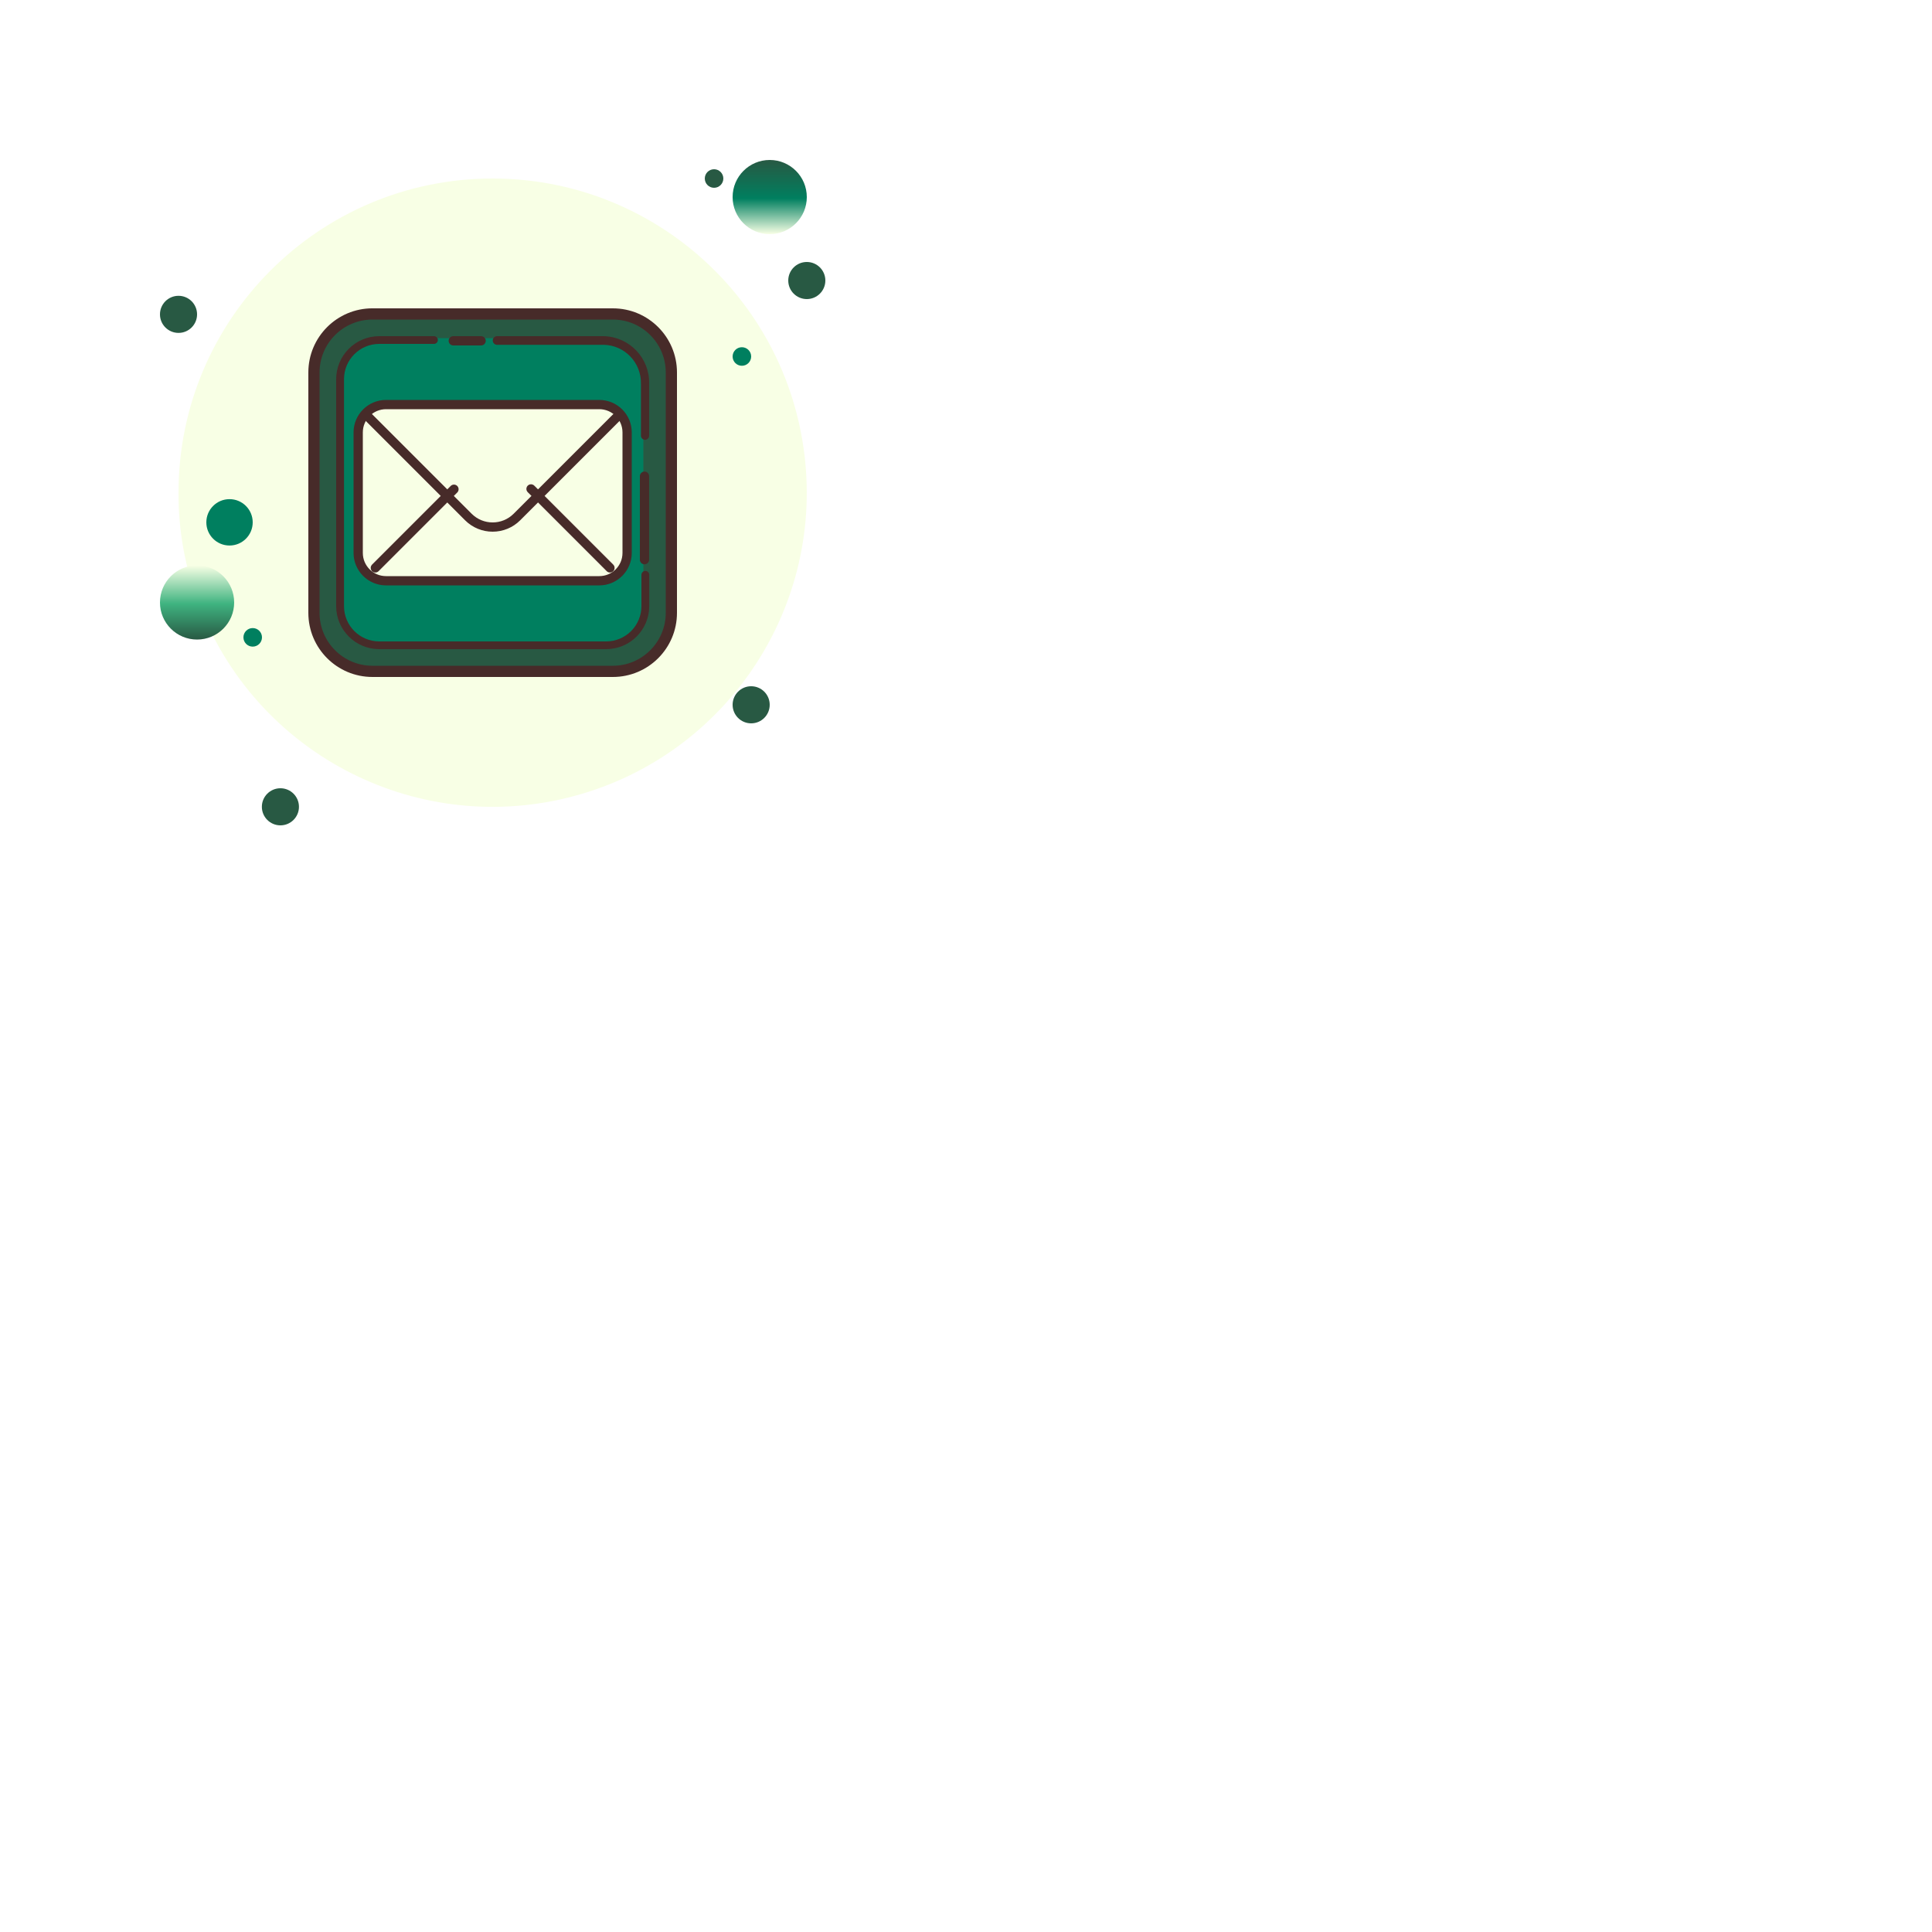
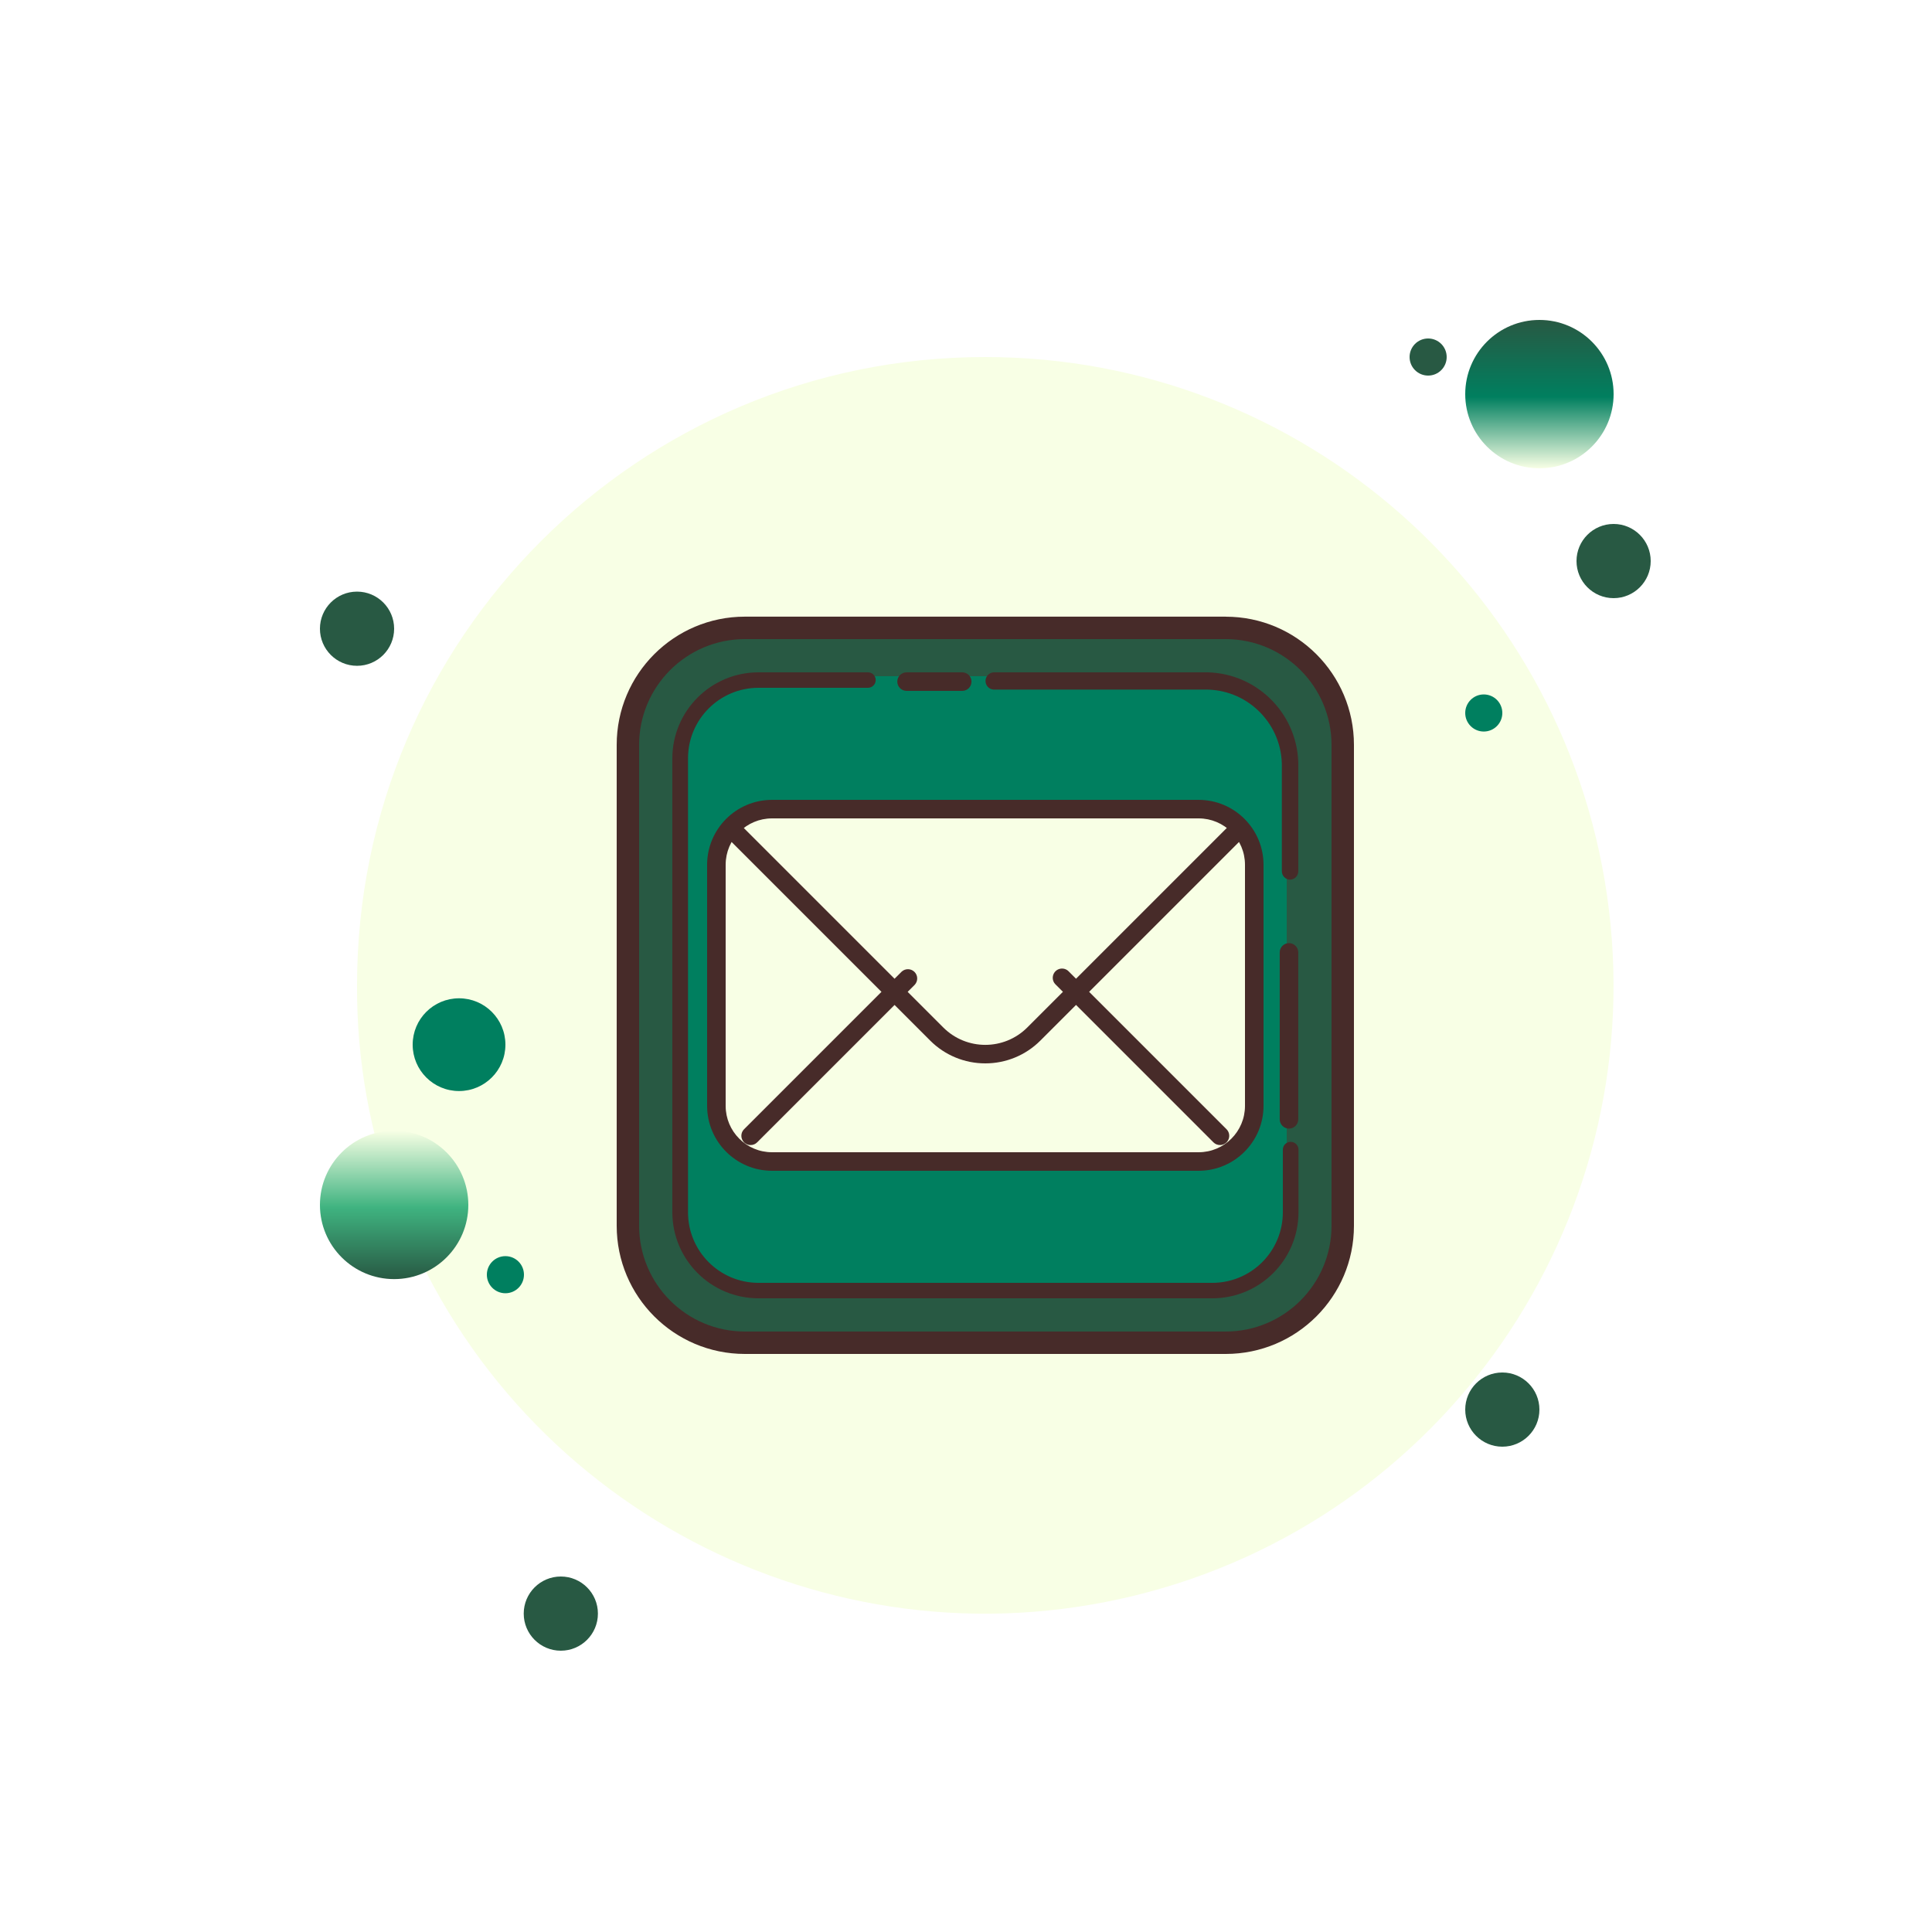
- <svg xmlns="http://www.w3.org/2000/svg" viewBox="0 0 100 100">
+ <svg xmlns="http://www.w3.org/2000/svg" width="50" height="50" viewBox="0 0 50 50">
  <defs>
    <linearGradient id="a" x1="0.5" x2="0.5" y2="1" gradientUnits="objectBoundingBox">
      <stop offset="0" stop-color="#285943" />
      <stop offset="0.519" stop-color="#007f5f" />
      <stop offset="1" stop-color="#f8ffe5" />
    </linearGradient>
    <linearGradient id="b" x1="0.5" x2="0.5" y2="1" gradientUnits="objectBoundingBox">
      <stop offset="0" stop-color="#f8ffe5" />
      <stop offset="0.519" stop-color="#3fb380" />
      <stop offset="1" stop-color="#285943" />
    </linearGradient>
    <clipPath id="d">
      <rect width="50" height="50" />
    </clipPath>
  </defs>
  <g id="c" clip-path="url(#d)">
    <g transform="translate(3 3)">
      <path d="M0,45V0H45V45Z" fill="rgba(221,221,221,0)" />
      <g transform="translate(5.28 5.28)">
-         <circle cx="0.96" cy="0.96" r="0.96" transform="translate(0 7.031)" fill="#285943" />
-         <circle cx="0.48" cy="0.48" r="0.48" transform="translate(28.2 0.48)" fill="#285943" />
-         <path d="M16.26,0A16.26,16.26,0,1,1,1.044,22,15.825,15.825,0,0,1,0,16.26,16.26,16.26,0,0,1,16.26,0Z" transform="translate(0.96 0.96)" fill="#f8ffe5" />
+         <circle cx="0.96" cy="0.96" r="0.96" transform="translate(0 7.031)" fill="#285943" class="svg-darker" />
+         <circle cx="0.48" cy="0.48" r="0.48" transform="translate(28.2 0.48)" fill="#285943" class="svg-darker" />
+         <path d="M16.26,0A16.26,16.26,0,1,1,1.044,22,15.825,15.825,0,0,1,0,16.26,16.26,16.26,0,0,1,16.26,0Z" transform="translate(0.96 0.96)" fill="#f8ffe5" class="svg-light" />
        <circle cx="1.92" cy="1.92" r="1.92" transform="translate(29.64)" fill="url(#a)" />
-         <circle cx="0.96" cy="0.96" r="0.96" transform="translate(32.52 5.28)" fill="#285943" />
-         <circle cx="0.96" cy="0.96" r="0.96" transform="translate(29.64 27.24)" fill="#285943" />
+         <circle cx="0.96" cy="0.96" r="0.96" transform="translate(32.52 5.28)" fill="#285943" class="svg-darker" />
+         <circle cx="0.96" cy="0.96" r="0.96" transform="translate(29.64 27.24)" fill="#285943" class="svg-darker" />
        <circle cx="1.92" cy="1.92" r="1.92" transform="translate(0 20.983)" fill="url(#b)" />
-         <circle cx="0.96" cy="0.96" r="0.96" transform="translate(5.274 32.52)" fill="#285943" />
-         <circle cx="1.2" cy="1.2" r="1.2" transform="translate(2.4 17.556)" fill="#007f5f" />
-         <circle cx="0.48" cy="0.48" r="0.48" transform="translate(4.32 24.229)" fill="#007f5f" />
-         <circle cx="0.48" cy="0.48" r="0.48" transform="translate(29.64 9.692)" fill="#007f5f" />
-         <path d="M71.684,86.918l0-12.355a2.883,2.883,0,0,1,2.883-2.883H86.919A2.883,2.883,0,0,1,89.8,74.563V86.917A2.883,2.883,0,0,1,86.919,89.8H74.567A2.882,2.882,0,0,1,71.684,86.918Z" transform="translate(-63.522 -63.52)" fill="#285943" />
-         <path d="M84.882,69.7a2.741,2.741,0,0,1,2.738,2.738V84.882a2.741,2.741,0,0,1-2.738,2.738H72.438A2.741,2.741,0,0,1,69.7,84.882V72.438A2.741,2.741,0,0,1,72.438,69.7H84.882m0-.581H72.438a3.318,3.318,0,0,0-3.318,3.318V84.882A3.318,3.318,0,0,0,72.438,88.2H84.882A3.318,3.318,0,0,0,88.2,84.882V72.438A3.318,3.318,0,0,0,84.882,69.12Z" transform="translate(-61.44 -61.44)" fill="#472b29" />
-         <path d="M2,0H13.8a2,2,0,0,1,2,2V13.8a2,2,0,0,1-2,2H2a2,2,0,0,1-2-2V2A2,2,0,0,1,2,0Z" transform="translate(9.22 9.22)" fill="#007f5f" />
-         <path d="M103.36,112.8H92.32a1.44,1.44,0,0,1-1.44-1.44v-6.24a1.44,1.44,0,0,1,1.44-1.44h11.04a1.44,1.44,0,0,1,1.44,1.44v6.24A1.44,1.44,0,0,1,103.36,112.8Z" transform="translate(-80.62 -91.02)" fill="#f8ffe5" />
-         <path d="M102.32,112H91.28a1.682,1.682,0,0,1-1.68-1.68v-6.24a1.682,1.682,0,0,1,1.68-1.68h11.04a1.682,1.682,0,0,1,1.68,1.68v6.24A1.682,1.682,0,0,1,102.32,112Zm-11.04-9.12a1.2,1.2,0,0,0-1.2,1.2v6.24a1.2,1.2,0,0,0,1.2,1.2h11.04a1.2,1.2,0,0,0,1.2-1.2v-6.24a1.2,1.2,0,0,0-1.2-1.2Z" transform="translate(-79.58 -89.98)" fill="#472b29" />
-         <path d="M98.879,111.183a2.009,2.009,0,0,1-1.426-.589l-5.224-5.224a.24.24,0,0,1,.339-.339l5.224,5.224a1.538,1.538,0,0,0,2.172,0l5.224-5.224a.24.24,0,1,1,.339.339l-5.224,5.224A2.009,2.009,0,0,1,98.879,111.183Z" transform="translate(-81.659 -91.943)" fill="#472b29" />
-         <path d="M92.4,131.282a.24.24,0,0,1-.17-.409l4.08-4.08a.24.24,0,0,1,.339.339l-4.08,4.08A.239.239,0,0,1,92.4,131.282Z" transform="translate(-81.254 -109.928)" fill="#472b29" />
-         <path d="M143.839,131.282a.241.241,0,0,1-.17-.07l-4.08-4.08a.24.24,0,1,1,.339-.339l4.08,4.08a.24.24,0,0,1-.169.409Z" transform="translate(-120.545 -109.928)" fill="#472b29" />
-         <path d="M138.446,82.166a.219.219,0,0,1-.213-.224V79.259a1.969,1.969,0,0,0-1.918-2.012h-5.542a.224.224,0,0,1,0-.447h5.542a2.407,2.407,0,0,1,2.344,2.459v2.683A.219.219,0,0,1,138.446,82.166Z" transform="translate(-113.339 -67.68)" fill="#472b29" />
-         <path d="M116.88,77.28h-1.44a.24.24,0,0,1,0-.48h1.44a.24.24,0,0,1,0,.48Z" transform="translate(-100.258 -67.68)" fill="#472b29" />
-         <path d="M90.773,93H79.028A2.23,2.23,0,0,1,76.8,90.773V79.028A2.23,2.23,0,0,1,79.028,76.8h2.835a.2.2,0,0,1,0,.4H79.028a1.825,1.825,0,0,0-1.822,1.822V90.773A1.825,1.825,0,0,0,79.028,92.6H90.773A1.825,1.825,0,0,0,92.6,90.773v-1.62a.2.2,0,0,1,.405,0v1.62A2.23,2.23,0,0,1,90.773,93Z" transform="translate(-67.68 -67.68)" fill="#472b29" />
-         <path d="M176.88,127.68a.24.24,0,0,1-.24-.24v-4.32a.24.24,0,0,1,.48,0v4.32A.24.24,0,0,1,176.88,127.68Z" transform="translate(-151.801 -106.752)" fill="#472b29" />
+         <circle cx="0.96" cy="0.96" r="0.96" transform="translate(5.274 32.52)" fill="#285943" class="svg-darker" />
+         <circle cx="1.2" cy="1.2" r="1.2" transform="translate(2.4 17.556)" fill="#007f5f" class="svg-color" />
+         <circle cx="0.48" cy="0.48" r="0.48" transform="translate(4.32 24.229)" fill="#007f5f" class="svg-color" />
+         <circle cx="0.48" cy="0.48" r="0.48" transform="translate(29.64 9.692)" fill="#007f5f" class="svg-color" />
+         <path d="M71.684,86.918l0-12.355a2.883,2.883,0,0,1,2.883-2.883H86.919A2.883,2.883,0,0,1,89.8,74.563V86.917A2.883,2.883,0,0,1,86.919,89.8H74.567A2.882,2.882,0,0,1,71.684,86.918Z" transform="translate(-63.522 -63.52)" fill="#285943" class="svg-darker" />
+         <path d="M84.882,69.7a2.741,2.741,0,0,1,2.738,2.738V84.882a2.741,2.741,0,0,1-2.738,2.738H72.438A2.741,2.741,0,0,1,69.7,84.882V72.438A2.741,2.741,0,0,1,72.438,69.7H84.882m0-.581H72.438a3.318,3.318,0,0,0-3.318,3.318V84.882A3.318,3.318,0,0,0,72.438,88.2H84.882A3.318,3.318,0,0,0,88.2,84.882V72.438A3.318,3.318,0,0,0,84.882,69.12Z" transform="translate(-61.44 -61.44)" fill="#472b29" class="svg-outline" />
+         <path d="M2,0H13.8a2,2,0,0,1,2,2V13.8a2,2,0,0,1-2,2H2a2,2,0,0,1-2-2V2A2,2,0,0,1,2,0Z" transform="translate(9.22 9.22)" fill="#007f5f" class="svg-color" />
+         <path d="M103.36,112.8H92.32a1.44,1.44,0,0,1-1.44-1.44v-6.24a1.44,1.44,0,0,1,1.44-1.44h11.04a1.44,1.44,0,0,1,1.44,1.44v6.24A1.44,1.44,0,0,1,103.36,112.8Z" transform="translate(-80.62 -91.02)" fill="#f8ffe5" class="svg-main-path" />
+         <path d="M102.32,112H91.28a1.682,1.682,0,0,1-1.68-1.68v-6.24a1.682,1.682,0,0,1,1.68-1.68h11.04a1.682,1.682,0,0,1,1.68,1.68v6.24A1.682,1.682,0,0,1,102.32,112Zm-11.04-9.12a1.2,1.2,0,0,0-1.2,1.2v6.24a1.2,1.2,0,0,0,1.2,1.2h11.04a1.2,1.2,0,0,0,1.2-1.2v-6.24a1.2,1.2,0,0,0-1.2-1.2Z" transform="translate(-79.58 -89.98)" fill="#472b29" class="svg-outline" />
+         <path d="M98.879,111.183a2.009,2.009,0,0,1-1.426-.589l-5.224-5.224a.24.24,0,0,1,.339-.339l5.224,5.224a1.538,1.538,0,0,0,2.172,0l5.224-5.224a.24.24,0,1,1,.339.339l-5.224,5.224A2.009,2.009,0,0,1,98.879,111.183Z" transform="translate(-81.659 -91.943)" fill="#472b29" class="svg-outline" />
+         <path d="M92.4,131.282a.24.24,0,0,1-.17-.409l4.08-4.08a.24.24,0,0,1,.339.339l-4.08,4.08A.239.239,0,0,1,92.4,131.282Z" transform="translate(-81.254 -109.928)" fill="#472b29" class="svg-outline" />
+         <path d="M143.839,131.282a.241.241,0,0,1-.17-.07l-4.08-4.08a.24.24,0,1,1,.339-.339l4.08,4.08a.24.24,0,0,1-.169.409Z" transform="translate(-120.545 -109.928)" fill="#472b29" class="svg-outline" />
+         <path d="M138.446,82.166a.219.219,0,0,1-.213-.224V79.259a1.969,1.969,0,0,0-1.918-2.012h-5.542a.224.224,0,0,1,0-.447h5.542a2.407,2.407,0,0,1,2.344,2.459v2.683A.219.219,0,0,1,138.446,82.166Z" transform="translate(-113.339 -67.68)" fill="#472b29" class="svg-outline" />
+         <path d="M116.88,77.28h-1.44a.24.24,0,0,1,0-.48h1.44a.24.24,0,0,1,0,.48Z" transform="translate(-100.258 -67.68)" fill="#472b29" class="svg-outline" />
+         <path d="M90.773,93H79.028A2.23,2.23,0,0,1,76.8,90.773V79.028A2.23,2.23,0,0,1,79.028,76.8h2.835a.2.2,0,0,1,0,.4H79.028a1.825,1.825,0,0,0-1.822,1.822V90.773A1.825,1.825,0,0,0,79.028,92.6H90.773A1.825,1.825,0,0,0,92.6,90.773v-1.62a.2.2,0,0,1,.405,0v1.62A2.23,2.23,0,0,1,90.773,93Z" transform="translate(-67.68 -67.68)" fill="#472b29" class="svg-outline" />
+         <path d="M176.88,127.68a.24.24,0,0,1-.24-.24v-4.32a.24.24,0,0,1,.48,0v4.32A.24.24,0,0,1,176.88,127.68Z" transform="translate(-151.801 -106.752)" fill="#472b29" class="svg-outline" />
      </g>
    </g>
  </g>
</svg>
